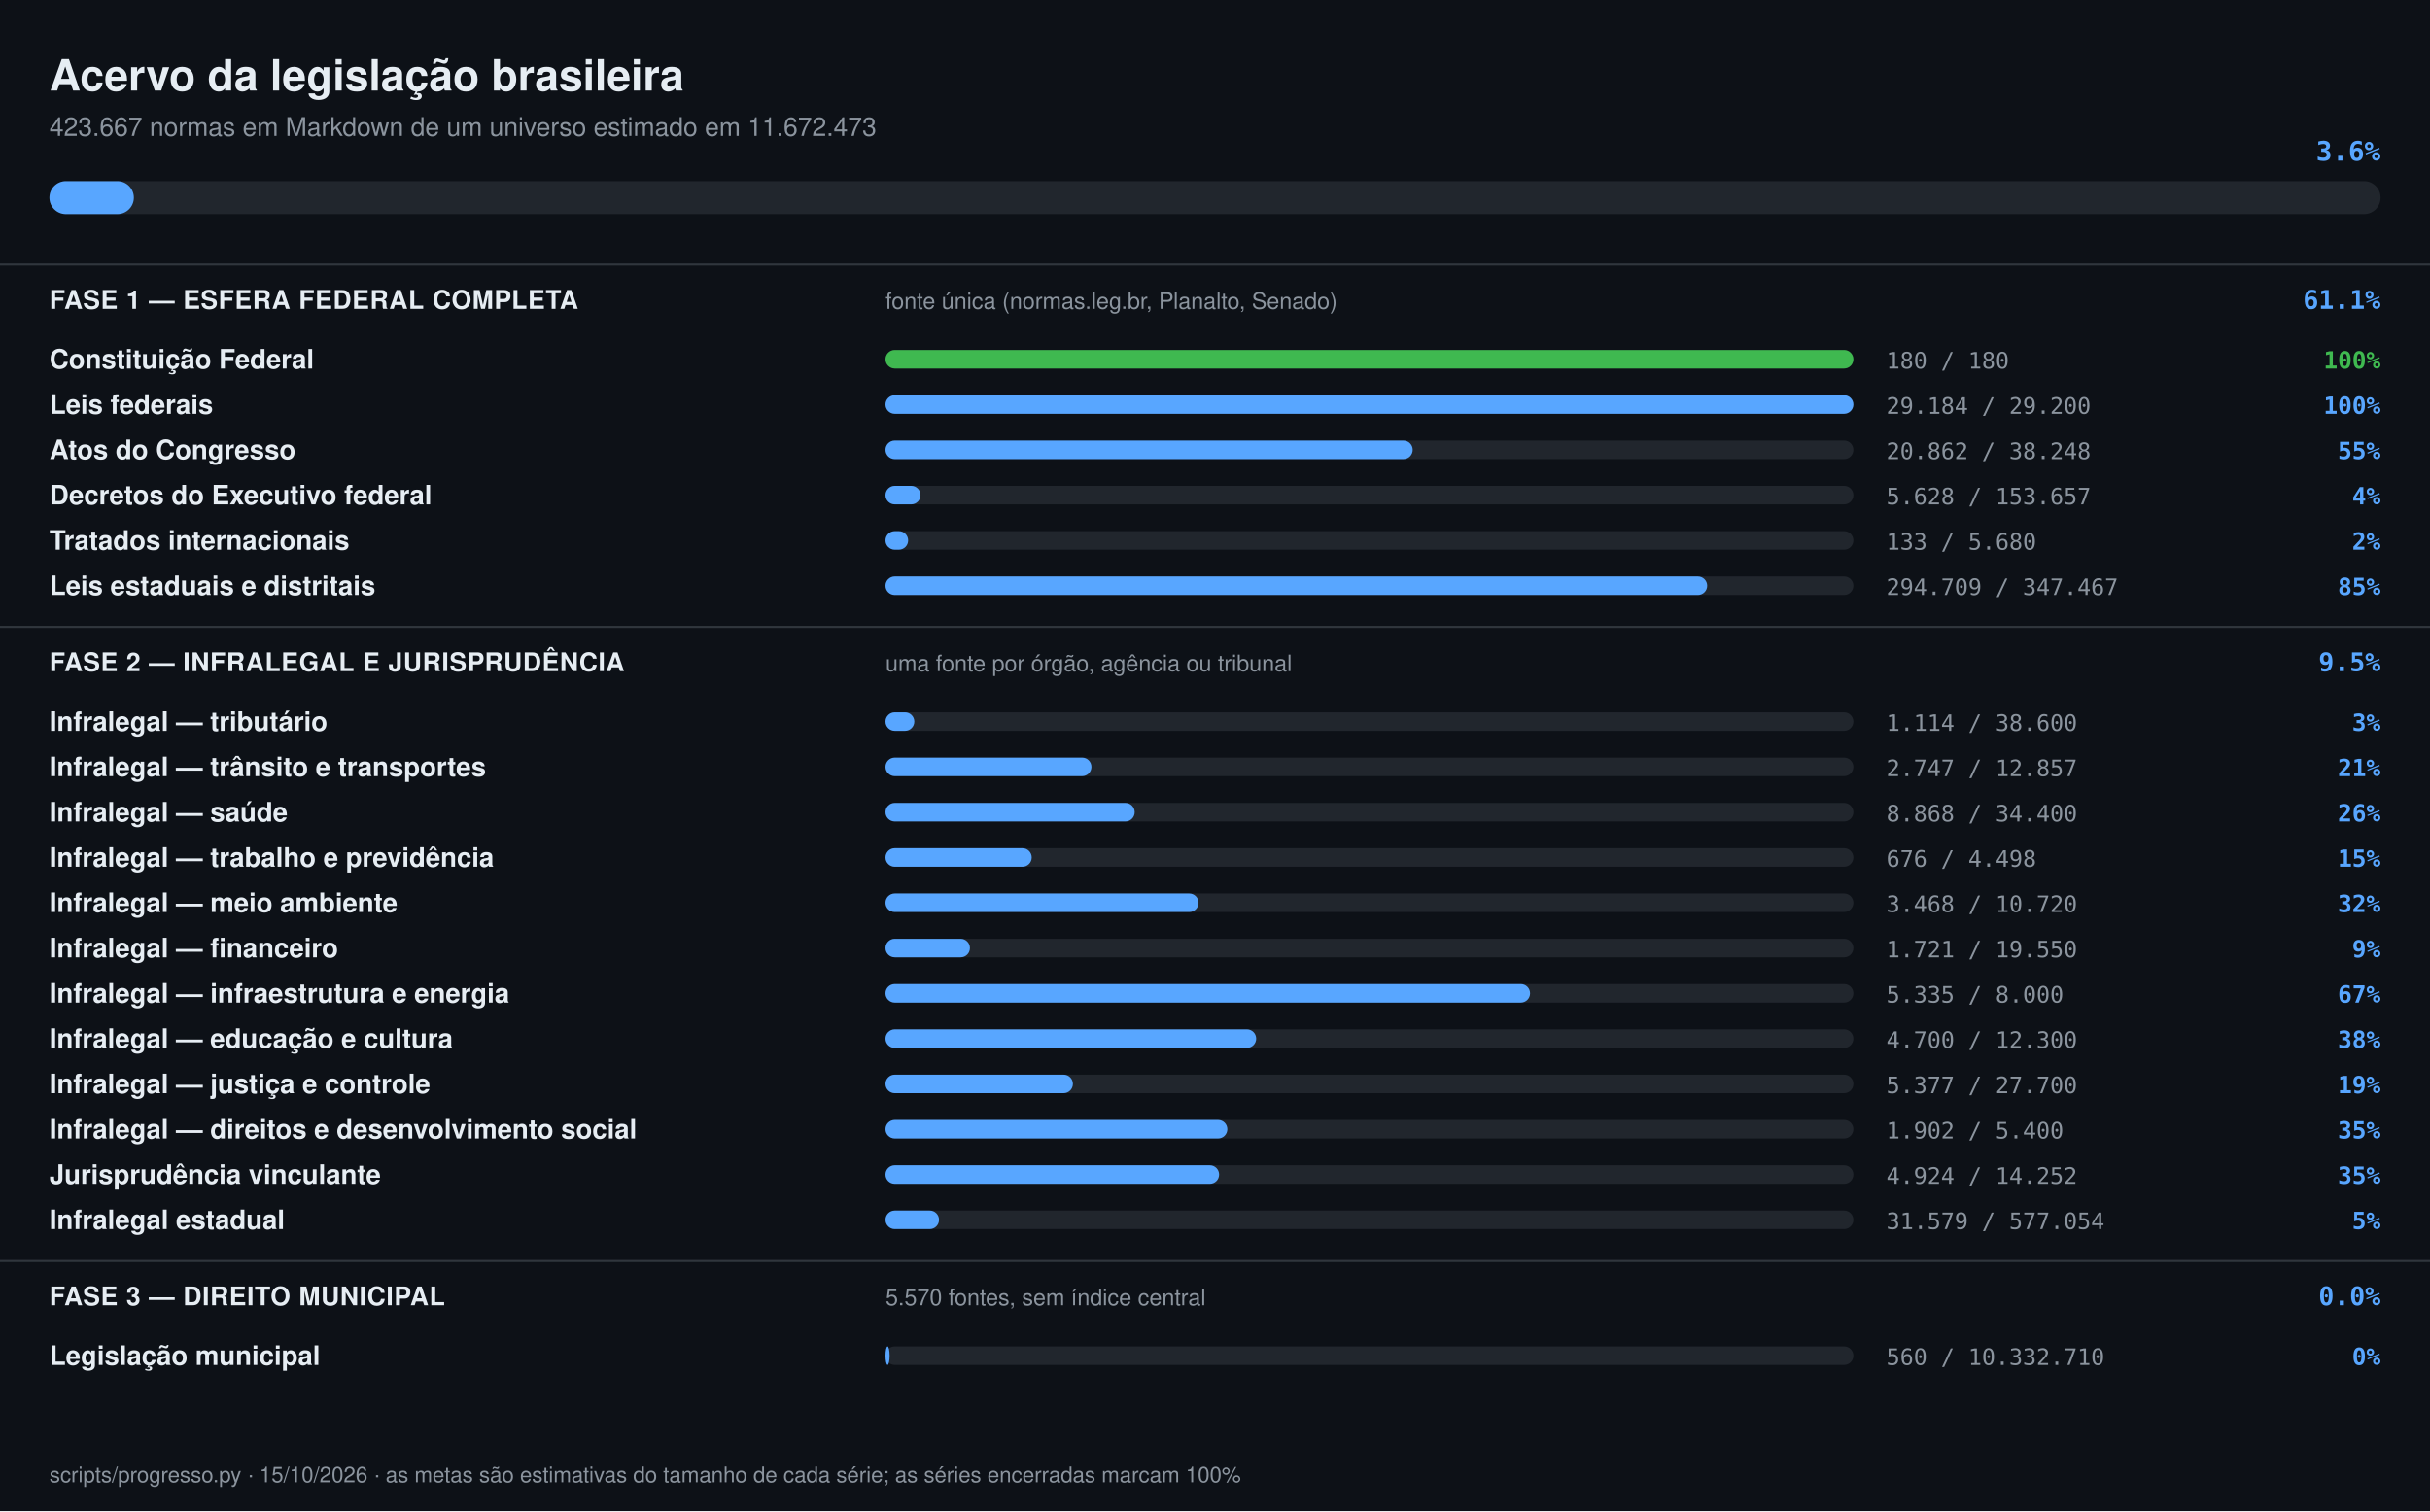
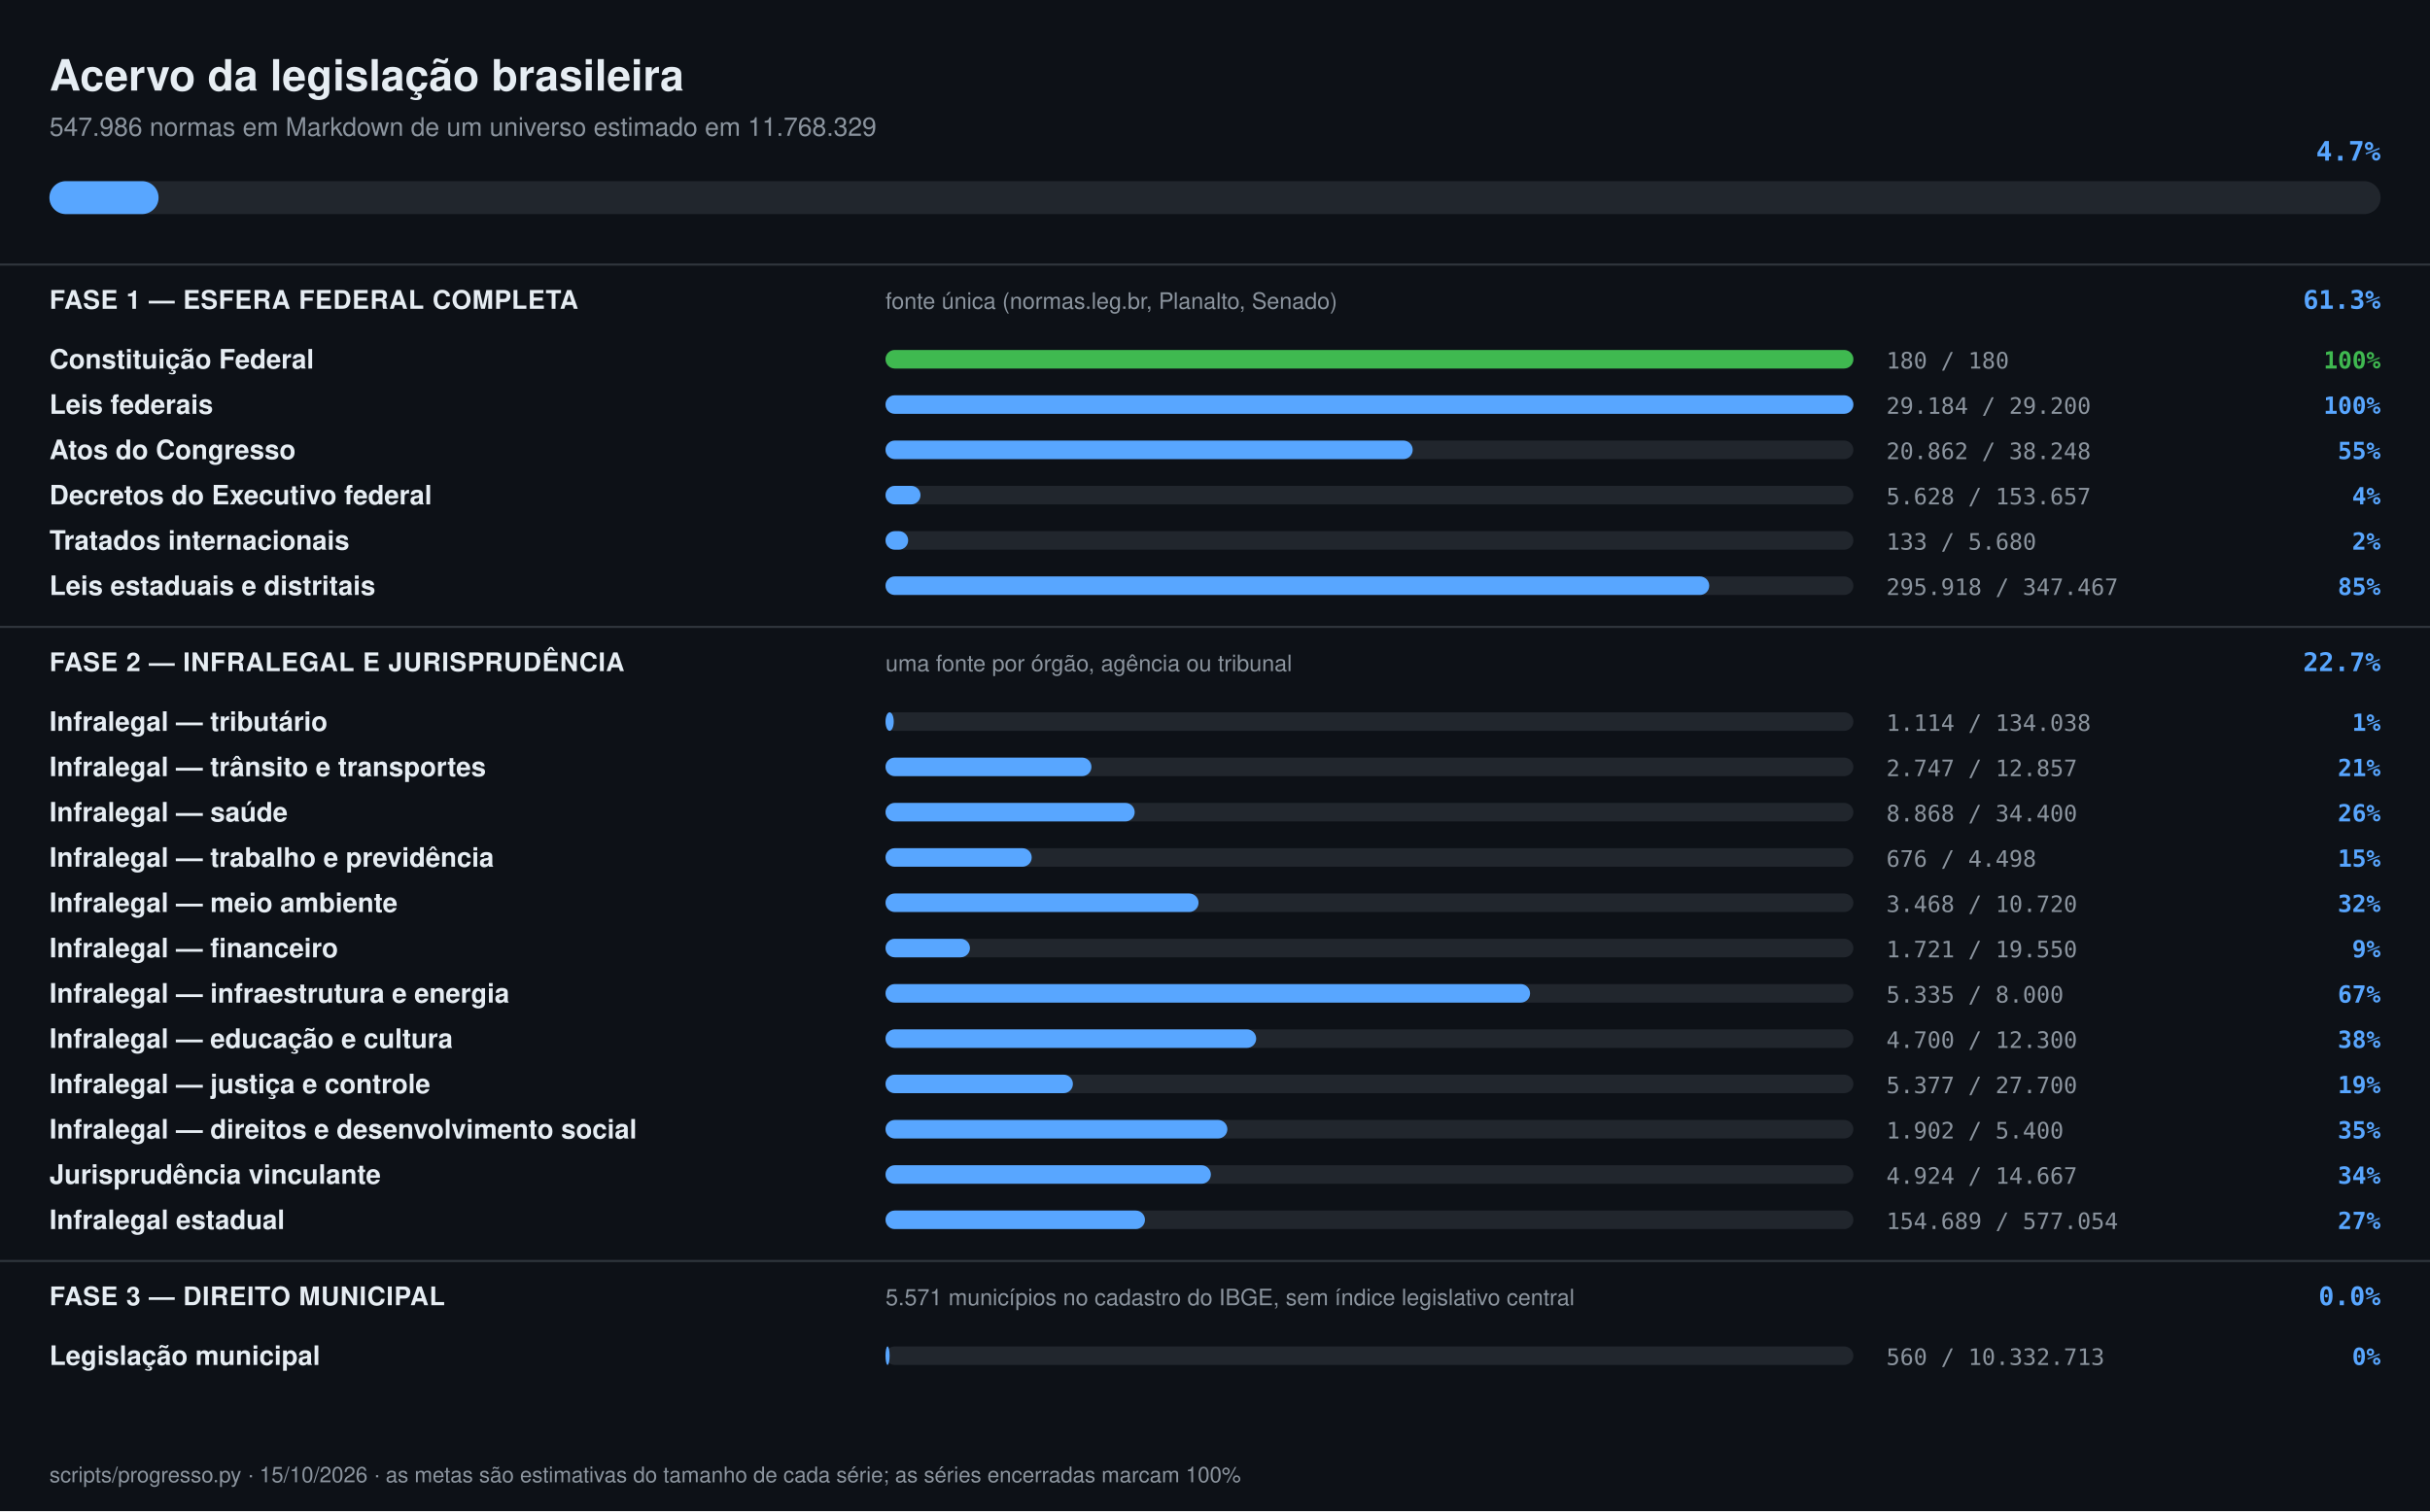
<svg xmlns="http://www.w3.org/2000/svg" width="1180" height="734" viewBox="0 0 1180 734" font-family="-apple-system,Segoe UI,Helvetica,Arial,sans-serif">
  <rect width="1180" height="734" fill="#0d1117" />
  <text x="24" y="44" font-size="21" font-weight="700" fill="#e6edf3">Acervo da legislação brasileira</text>
-   <text x="24" y="66" font-size="12.5" fill="#8b949e">423.667 normas em Markdown de um universo estimado em 11.672.473</text>
+   <text x="24" y="66" font-size="12.5" fill="#8b949e">547.986 normas em Markdown de um universo estimado em 11.768.329</text>
  <rect x="24" y="88" width="1132" height="16" rx="8" fill="#21262d" />
-   <rect x="24" y="88" width="41" height="16" rx="8" fill="#58a6ff" />
-   <text x="1156" y="78" font-size="13" text-anchor="end" font-weight="700" fill="#58a6ff" font-family="ui-monospace,monospace">3.6%</text>
+   <rect x="24" y="88" width="53" height="16" rx="8" fill="#58a6ff" />
+   <text x="1156" y="78" font-size="13" text-anchor="end" font-weight="700" fill="#58a6ff" font-family="ui-monospace,monospace">4.7%</text>
  <rect x="0" y="128" width="1180" height="1" fill="#30363d" />
  <text x="24" y="150" font-size="12.5" font-weight="700" fill="#e6edf3" letter-spacing="0.3">FASE 1 — ESFERA FEDERAL COMPLETA</text>
  <text x="430" y="150" font-size="11" fill="#8b949e">fonte única (normas.leg.br, Planalto, Senado)</text>
-   <text x="1156" y="150" font-size="12.5" text-anchor="end" font-weight="700" fill="#58a6ff" font-family="ui-monospace,monospace">61.1%</text>
+   <text x="1156" y="150" font-size="12.5" text-anchor="end" font-weight="700" fill="#58a6ff" font-family="ui-monospace,monospace">61.3%</text>
  <text x="24" y="179" font-size="13" font-weight="600" fill="#e6edf3">Constituição Federal</text>
  <rect x="430" y="170" width="470" height="9" rx="4.5" fill="#21262d" />
  <rect x="430" y="170" width="470" height="9" rx="4.5" fill="#3fb950" />
  <text x="916" y="179" font-size="11" fill="#8b949e" font-family="ui-monospace,monospace">180 / 180</text>
  <text x="1156" y="179" font-size="11.5" text-anchor="end" font-weight="600" fill="#3fb950" font-family="ui-monospace,monospace">100%</text>
  <text x="24" y="201" font-size="13" font-weight="600" fill="#e6edf3">Leis federais</text>
  <rect x="430" y="192" width="470" height="9" rx="4.5" fill="#21262d" />
  <rect x="430" y="192" width="470" height="9" rx="4.5" fill="#58a6ff" />
  <text x="916" y="201" font-size="11" fill="#8b949e" font-family="ui-monospace,monospace">29.184 / 29.200</text>
  <text x="1156" y="201" font-size="11.5" text-anchor="end" font-weight="600" fill="#58a6ff" font-family="ui-monospace,monospace">100%</text>
  <text x="24" y="223" font-size="13" font-weight="600" fill="#e6edf3">Atos do Congresso</text>
  <rect x="430" y="214" width="470" height="9" rx="4.5" fill="#21262d" />
  <rect x="430" y="214" width="256" height="9" rx="4.5" fill="#58a6ff" />
  <text x="916" y="223" font-size="11" fill="#8b949e" font-family="ui-monospace,monospace">20.862 / 38.248</text>
  <text x="1156" y="223" font-size="11.5" text-anchor="end" font-weight="600" fill="#58a6ff" font-family="ui-monospace,monospace">55%</text>
  <text x="24" y="245" font-size="13" font-weight="600" fill="#e6edf3">Decretos do Executivo federal</text>
  <rect x="430" y="236" width="470" height="9" rx="4.5" fill="#21262d" />
  <rect x="430" y="236" width="17" height="9" rx="4.5" fill="#58a6ff" />
  <text x="916" y="245" font-size="11" fill="#8b949e" font-family="ui-monospace,monospace">5.628 / 153.657</text>
  <text x="1156" y="245" font-size="11.5" text-anchor="end" font-weight="600" fill="#58a6ff" font-family="ui-monospace,monospace">4%</text>
  <text x="24" y="267" font-size="13" font-weight="600" fill="#e6edf3">Tratados internacionais</text>
  <rect x="430" y="258" width="470" height="9" rx="4.5" fill="#21262d" />
  <rect x="430" y="258" width="11" height="9" rx="4.5" fill="#58a6ff" />
  <text x="916" y="267" font-size="11" fill="#8b949e" font-family="ui-monospace,monospace">133 / 5.680</text>
  <text x="1156" y="267" font-size="11.5" text-anchor="end" font-weight="600" fill="#58a6ff" font-family="ui-monospace,monospace">2%</text>
  <text x="24" y="289" font-size="13" font-weight="600" fill="#e6edf3">Leis estaduais e distritais</text>
  <rect x="430" y="280" width="470" height="9" rx="4.5" fill="#21262d" />
-   <rect x="430" y="280" width="399" height="9" rx="4.5" fill="#58a6ff" />
-   <text x="916" y="289" font-size="11" fill="#8b949e" font-family="ui-monospace,monospace">294.709 / 347.467</text>
+   <rect x="430" y="280" width="400" height="9" rx="4.5" fill="#58a6ff" />
+   <text x="916" y="289" font-size="11" fill="#8b949e" font-family="ui-monospace,monospace">295.918 / 347.467</text>
  <text x="1156" y="289" font-size="11.5" text-anchor="end" font-weight="600" fill="#58a6ff" font-family="ui-monospace,monospace">85%</text>
  <rect x="0" y="304" width="1180" height="1" fill="#30363d" />
  <text x="24" y="326" font-size="12.5" font-weight="700" fill="#e6edf3" letter-spacing="0.3">FASE 2 — INFRALEGAL E JURISPRUDÊNCIA</text>
  <text x="430" y="326" font-size="11" fill="#8b949e">uma fonte por órgão, agência ou tribunal</text>
-   <text x="1156" y="326" font-size="12.5" text-anchor="end" font-weight="700" fill="#58a6ff" font-family="ui-monospace,monospace">9.5%</text>
+   <text x="1156" y="326" font-size="12.5" text-anchor="end" font-weight="700" fill="#58a6ff" font-family="ui-monospace,monospace">22.7%</text>
  <text x="24" y="355" font-size="13" font-weight="600" fill="#e6edf3">Infralegal — tributário</text>
  <rect x="430" y="346" width="470" height="9" rx="4.5" fill="#21262d" />
-   <rect x="430" y="346" width="14" height="9" rx="4.5" fill="#58a6ff" />
-   <text x="916" y="355" font-size="11" fill="#8b949e" font-family="ui-monospace,monospace">1.114 / 38.600</text>
-   <text x="1156" y="355" font-size="11.5" text-anchor="end" font-weight="600" fill="#58a6ff" font-family="ui-monospace,monospace">3%</text>
+   <rect x="430" y="346" width="4" height="9" rx="4.5" fill="#58a6ff" />
+   <text x="916" y="355" font-size="11" fill="#8b949e" font-family="ui-monospace,monospace">1.114 / 134.038</text>
+   <text x="1156" y="355" font-size="11.5" text-anchor="end" font-weight="600" fill="#58a6ff" font-family="ui-monospace,monospace">1%</text>
  <text x="24" y="377" font-size="13" font-weight="600" fill="#e6edf3">Infralegal — trânsito e transportes</text>
  <rect x="430" y="368" width="470" height="9" rx="4.5" fill="#21262d" />
  <rect x="430" y="368" width="100" height="9" rx="4.5" fill="#58a6ff" />
  <text x="916" y="377" font-size="11" fill="#8b949e" font-family="ui-monospace,monospace">2.747 / 12.857</text>
  <text x="1156" y="377" font-size="11.5" text-anchor="end" font-weight="600" fill="#58a6ff" font-family="ui-monospace,monospace">21%</text>
  <text x="24" y="399" font-size="13" font-weight="600" fill="#e6edf3">Infralegal — saúde</text>
  <rect x="430" y="390" width="470" height="9" rx="4.5" fill="#21262d" />
  <rect x="430" y="390" width="121" height="9" rx="4.5" fill="#58a6ff" />
  <text x="916" y="399" font-size="11" fill="#8b949e" font-family="ui-monospace,monospace">8.868 / 34.400</text>
  <text x="1156" y="399" font-size="11.5" text-anchor="end" font-weight="600" fill="#58a6ff" font-family="ui-monospace,monospace">26%</text>
  <text x="24" y="421" font-size="13" font-weight="600" fill="#e6edf3">Infralegal — trabalho e previdência</text>
  <rect x="430" y="412" width="470" height="9" rx="4.5" fill="#21262d" />
  <rect x="430" y="412" width="71" height="9" rx="4.5" fill="#58a6ff" />
  <text x="916" y="421" font-size="11" fill="#8b949e" font-family="ui-monospace,monospace">676 / 4.498</text>
  <text x="1156" y="421" font-size="11.5" text-anchor="end" font-weight="600" fill="#58a6ff" font-family="ui-monospace,monospace">15%</text>
  <text x="24" y="443" font-size="13" font-weight="600" fill="#e6edf3">Infralegal — meio ambiente</text>
  <rect x="430" y="434" width="470" height="9" rx="4.5" fill="#21262d" />
  <rect x="430" y="434" width="152" height="9" rx="4.5" fill="#58a6ff" />
  <text x="916" y="443" font-size="11" fill="#8b949e" font-family="ui-monospace,monospace">3.468 / 10.720</text>
  <text x="1156" y="443" font-size="11.5" text-anchor="end" font-weight="600" fill="#58a6ff" font-family="ui-monospace,monospace">32%</text>
  <text x="24" y="465" font-size="13" font-weight="600" fill="#e6edf3">Infralegal — financeiro</text>
  <rect x="430" y="456" width="470" height="9" rx="4.5" fill="#21262d" />
  <rect x="430" y="456" width="41" height="9" rx="4.5" fill="#58a6ff" />
  <text x="916" y="465" font-size="11" fill="#8b949e" font-family="ui-monospace,monospace">1.721 / 19.550</text>
  <text x="1156" y="465" font-size="11.5" text-anchor="end" font-weight="600" fill="#58a6ff" font-family="ui-monospace,monospace">9%</text>
  <text x="24" y="487" font-size="13" font-weight="600" fill="#e6edf3">Infralegal — infraestrutura e energia</text>
  <rect x="430" y="478" width="470" height="9" rx="4.5" fill="#21262d" />
  <rect x="430" y="478" width="313" height="9" rx="4.5" fill="#58a6ff" />
  <text x="916" y="487" font-size="11" fill="#8b949e" font-family="ui-monospace,monospace">5.335 / 8.000</text>
  <text x="1156" y="487" font-size="11.5" text-anchor="end" font-weight="600" fill="#58a6ff" font-family="ui-monospace,monospace">67%</text>
  <text x="24" y="509" font-size="13" font-weight="600" fill="#e6edf3">Infralegal — educação e cultura</text>
  <rect x="430" y="500" width="470" height="9" rx="4.5" fill="#21262d" />
  <rect x="430" y="500" width="180" height="9" rx="4.5" fill="#58a6ff" />
  <text x="916" y="509" font-size="11" fill="#8b949e" font-family="ui-monospace,monospace">4.700 / 12.300</text>
  <text x="1156" y="509" font-size="11.5" text-anchor="end" font-weight="600" fill="#58a6ff" font-family="ui-monospace,monospace">38%</text>
  <text x="24" y="531" font-size="13" font-weight="600" fill="#e6edf3">Infralegal — justiça e controle</text>
  <rect x="430" y="522" width="470" height="9" rx="4.5" fill="#21262d" />
  <rect x="430" y="522" width="91" height="9" rx="4.5" fill="#58a6ff" />
  <text x="916" y="531" font-size="11" fill="#8b949e" font-family="ui-monospace,monospace">5.377 / 27.700</text>
  <text x="1156" y="531" font-size="11.5" text-anchor="end" font-weight="600" fill="#58a6ff" font-family="ui-monospace,monospace">19%</text>
  <text x="24" y="553" font-size="13" font-weight="600" fill="#e6edf3">Infralegal — direitos e desenvolvimento social</text>
  <rect x="430" y="544" width="470" height="9" rx="4.5" fill="#21262d" />
  <rect x="430" y="544" width="166" height="9" rx="4.5" fill="#58a6ff" />
  <text x="916" y="553" font-size="11" fill="#8b949e" font-family="ui-monospace,monospace">1.902 / 5.400</text>
  <text x="1156" y="553" font-size="11.5" text-anchor="end" font-weight="600" fill="#58a6ff" font-family="ui-monospace,monospace">35%</text>
  <text x="24" y="575" font-size="13" font-weight="600" fill="#e6edf3">Jurisprudência vinculante</text>
  <rect x="430" y="566" width="470" height="9" rx="4.5" fill="#21262d" />
-   <rect x="430" y="566" width="162" height="9" rx="4.5" fill="#58a6ff" />
-   <text x="916" y="575" font-size="11" fill="#8b949e" font-family="ui-monospace,monospace">4.924 / 14.252</text>
-   <text x="1156" y="575" font-size="11.5" text-anchor="end" font-weight="600" fill="#58a6ff" font-family="ui-monospace,monospace">35%</text>
+   <rect x="430" y="566" width="158" height="9" rx="4.5" fill="#58a6ff" />
+   <text x="916" y="575" font-size="11" fill="#8b949e" font-family="ui-monospace,monospace">4.924 / 14.667</text>
+   <text x="1156" y="575" font-size="11.5" text-anchor="end" font-weight="600" fill="#58a6ff" font-family="ui-monospace,monospace">34%</text>
  <text x="24" y="597" font-size="13" font-weight="600" fill="#e6edf3">Infralegal estadual</text>
  <rect x="430" y="588" width="470" height="9" rx="4.5" fill="#21262d" />
-   <rect x="430" y="588" width="26" height="9" rx="4.5" fill="#58a6ff" />
-   <text x="916" y="597" font-size="11" fill="#8b949e" font-family="ui-monospace,monospace">31.579 / 577.054</text>
-   <text x="1156" y="597" font-size="11.5" text-anchor="end" font-weight="600" fill="#58a6ff" font-family="ui-monospace,monospace">5%</text>
+   <rect x="430" y="588" width="126" height="9" rx="4.5" fill="#58a6ff" />
+   <text x="916" y="597" font-size="11" fill="#8b949e" font-family="ui-monospace,monospace">154.689 / 577.054</text>
+   <text x="1156" y="597" font-size="11.5" text-anchor="end" font-weight="600" fill="#58a6ff" font-family="ui-monospace,monospace">27%</text>
  <rect x="0" y="612" width="1180" height="1" fill="#30363d" />
  <text x="24" y="634" font-size="12.5" font-weight="700" fill="#e6edf3" letter-spacing="0.3">FASE 3 — DIREITO MUNICIPAL</text>
-   <text x="430" y="634" font-size="11" fill="#8b949e">5.570 fontes, sem índice central</text>
+   <text x="430" y="634" font-size="11" fill="#8b949e">5.571 municípios no cadastro do IBGE, sem índice legislativo central</text>
  <text x="1156" y="634" font-size="12.5" text-anchor="end" font-weight="700" fill="#58a6ff" font-family="ui-monospace,monospace">0.0%</text>
  <text x="24" y="663" font-size="13" font-weight="600" fill="#e6edf3">Legislação municipal</text>
  <rect x="430" y="654" width="470" height="9" rx="4.5" fill="#21262d" />
  <rect x="430" y="654" width="2" height="9" rx="4.5" fill="#58a6ff" />
-   <text x="916" y="663" font-size="11" fill="#8b949e" font-family="ui-monospace,monospace">560 / 10.332.710</text>
+   <text x="916" y="663" font-size="11" fill="#8b949e" font-family="ui-monospace,monospace">560 / 10.332.713</text>
  <text x="1156" y="663" font-size="11.5" text-anchor="end" font-weight="600" fill="#58a6ff" font-family="ui-monospace,monospace">0%</text>
  <text x="24" y="720" font-size="10.5" fill="#8b949e">scripts/progresso.py · 15/10/2026 · as metas são estimativas do tamanho de cada série; as séries encerradas marcam 100%</text>
</svg>
